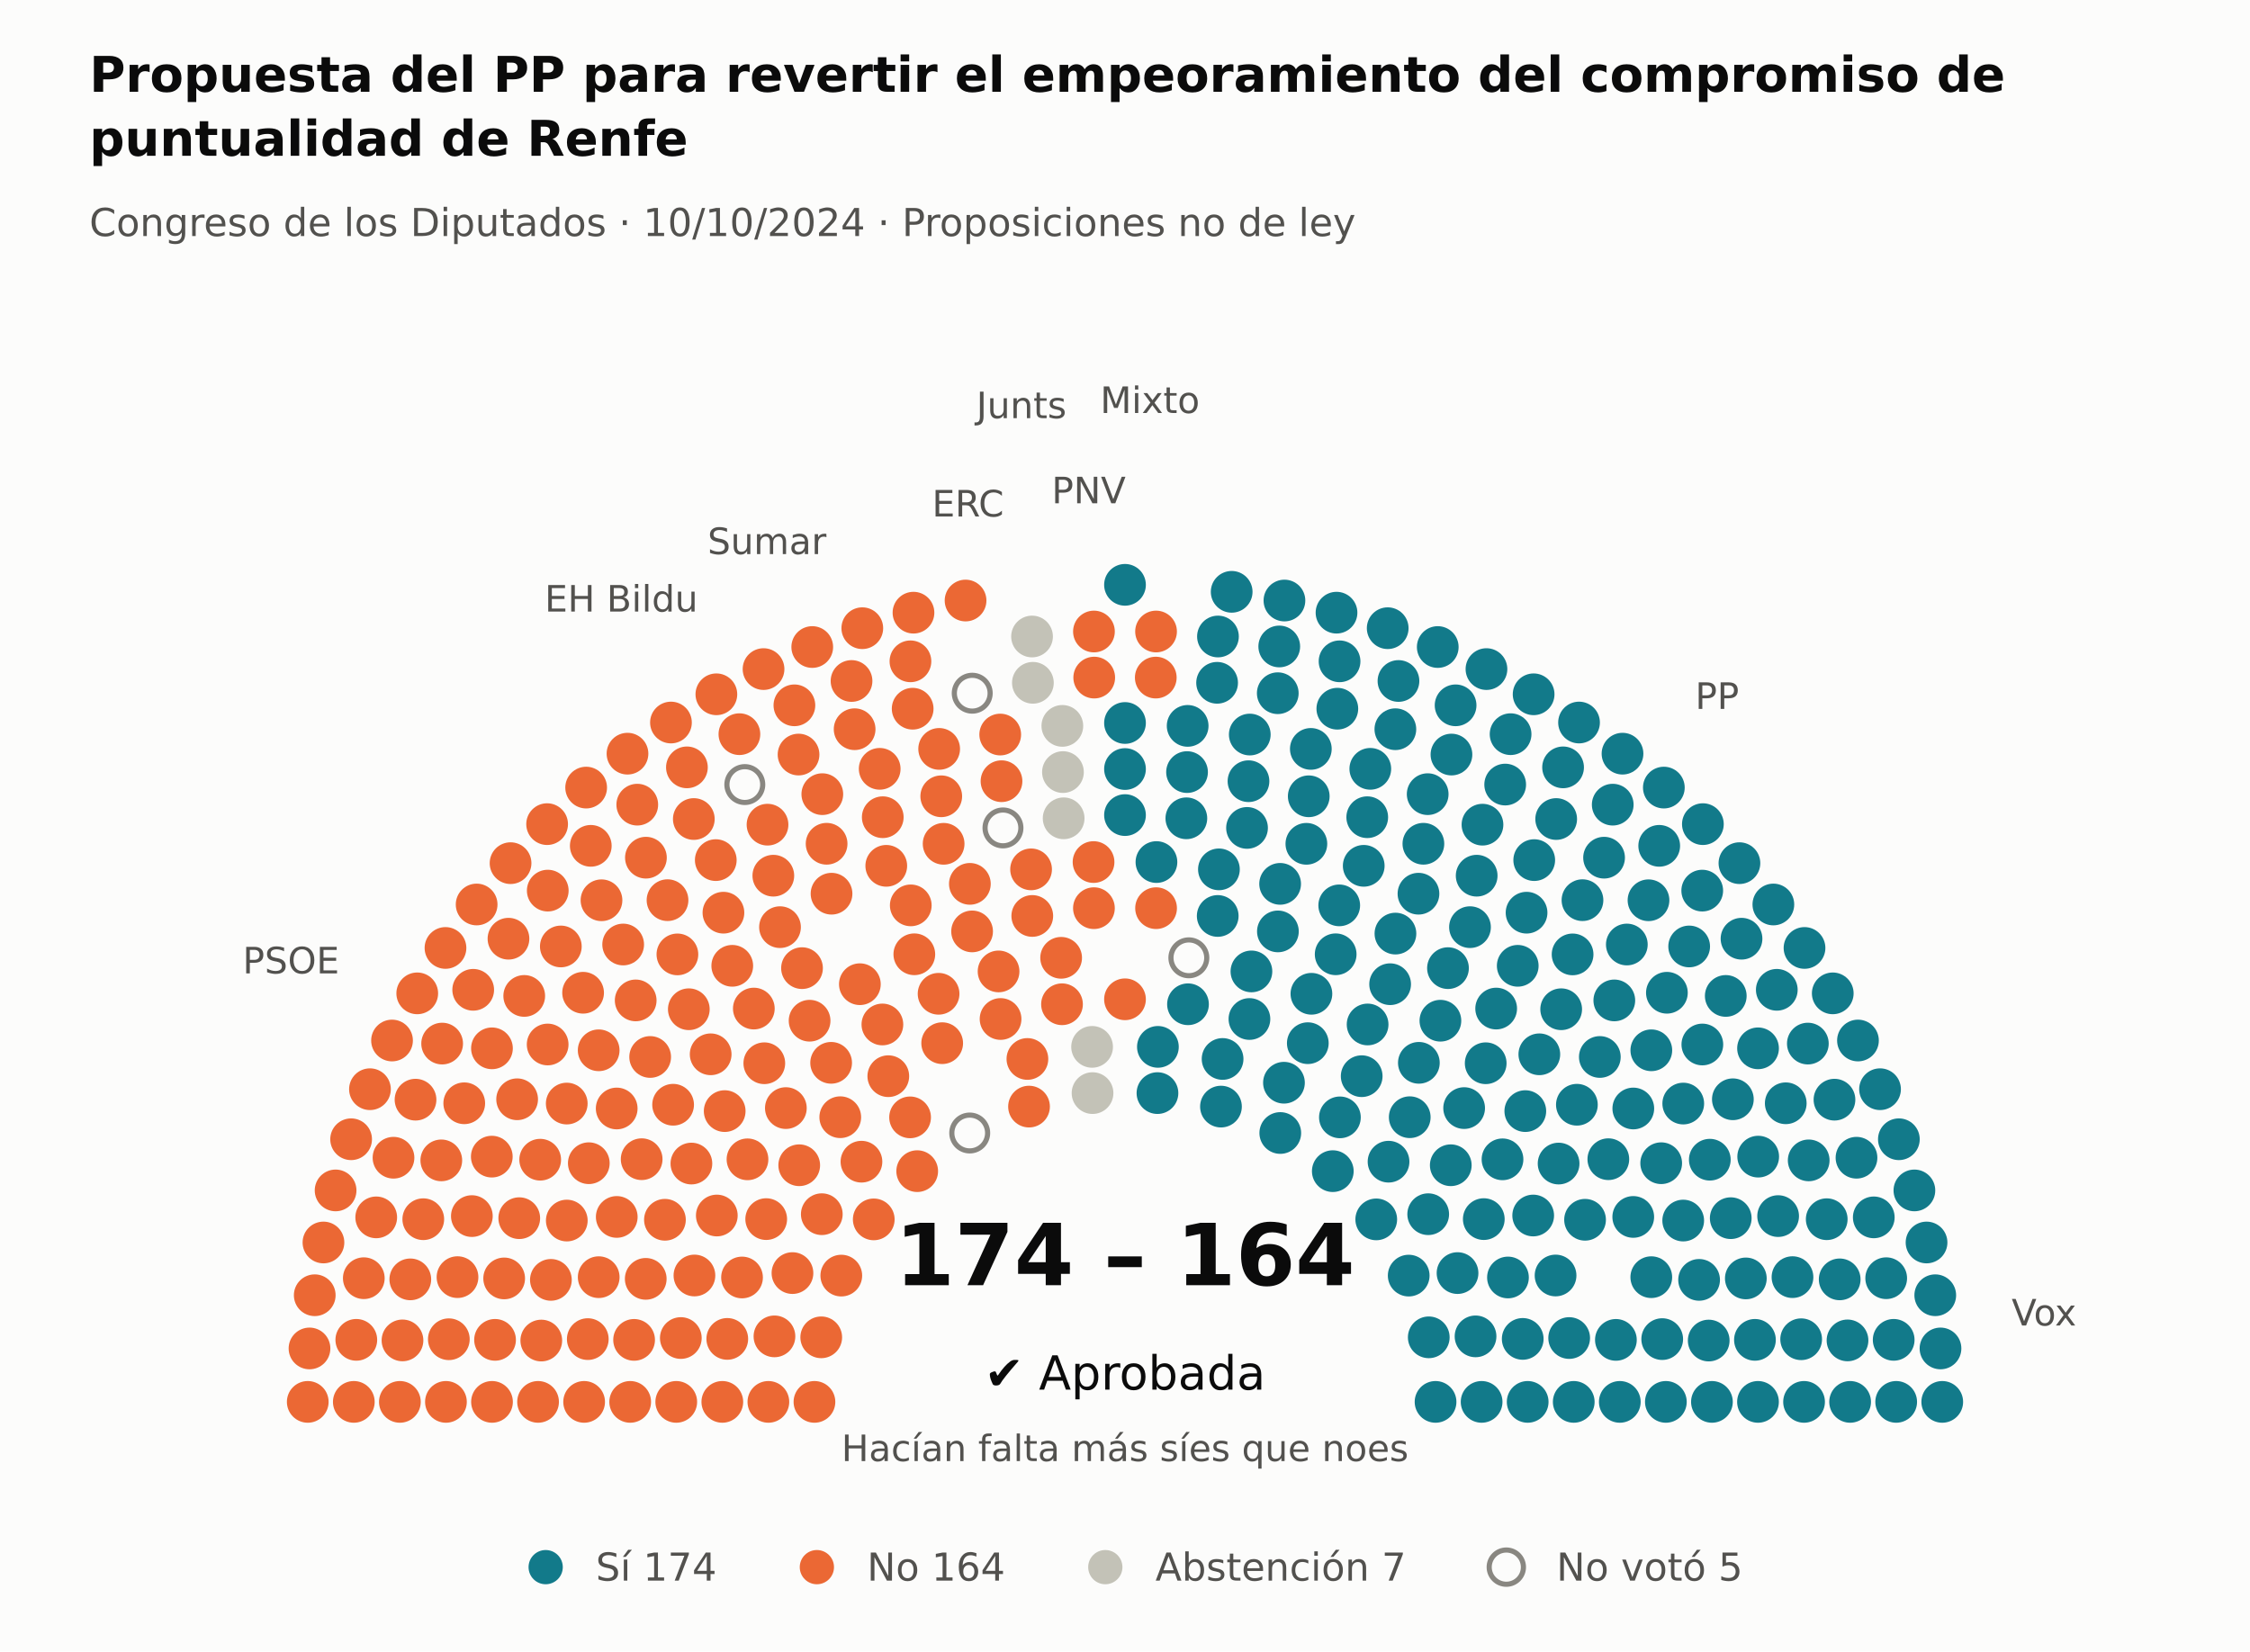
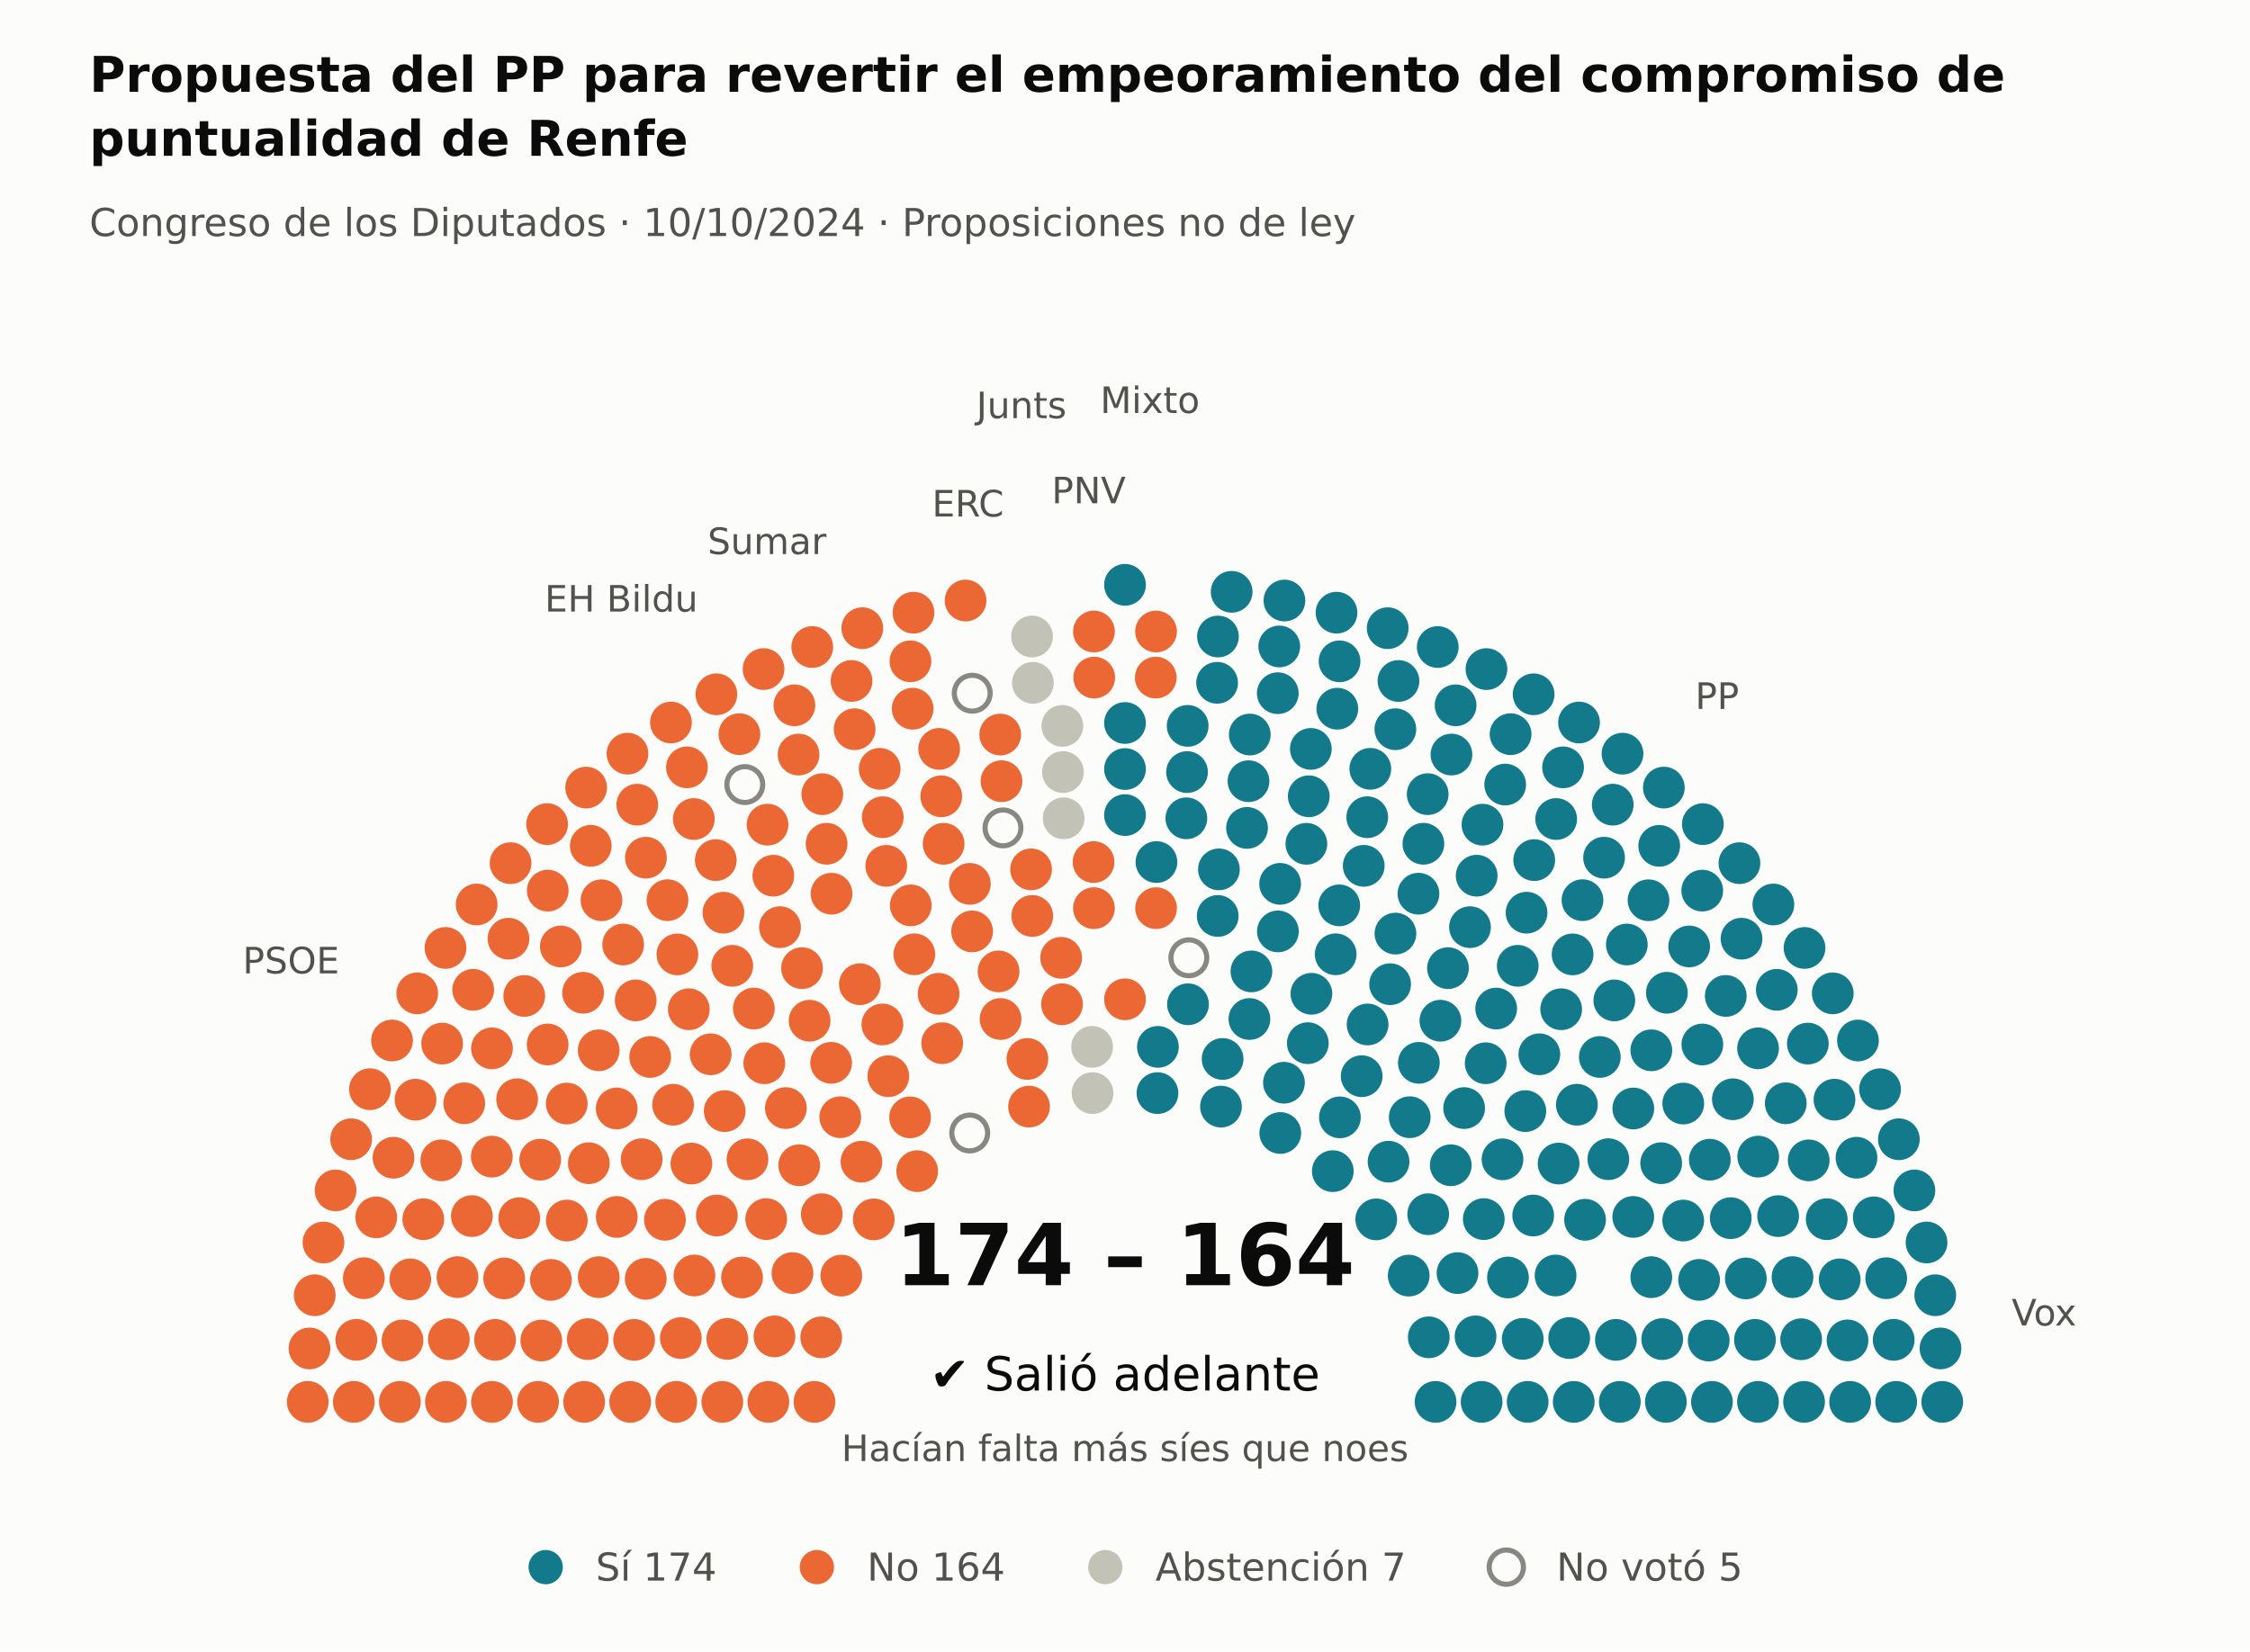
<svg xmlns="http://www.w3.org/2000/svg" xmlns:xlink="http://www.w3.org/1999/xlink" width="525.6pt" height="385.884pt" viewBox="0 0 525.6 385.884" version="1.1">
  <defs>
    <style type="text/css">*{stroke-linejoin: round; stroke-linecap: butt}</style>
  </defs>
  <g id="figure_1">
    <g id="patch_1">
      <path d="M 0 385.884  L 525.6 385.884  L 525.6 0  L 0 0  z " style="fill: #fcfcfb" />
    </g>
    <g id="axes_1">
      <g id="PathCollection_1">
        <defs>
          <path id="m79c244569f" d="M 0 4.873  C 1.292 4.873 2.532 4.36 3.446 3.446  C 4.36 2.532 4.873 1.292 4.873 0  C 4.873 -1.292 4.36 -2.532 3.446 -3.446  C 2.532 -4.36 1.292 -4.873 0 -4.873  C -1.292 -4.873 -2.532 -4.36 -3.446 -3.446  C -4.36 -2.532 -4.873 -1.292 -4.873 0  C -4.873 1.292 -4.36 2.532 -3.446 3.446  C -2.532 4.36 -1.292 4.873 0 4.873  z " />
        </defs>
        <g clip-path="url(#p0f7a6aeadc)">
          <use xlink:href="#m79c244569f" x="262.8" y="190.451" style="fill: #127a8a" />
          <use xlink:href="#m79c244569f" x="262.8" y="179.691" style="fill: #127a8a" />
          <use xlink:href="#m79c244569f" x="262.8" y="168.93" style="fill: #127a8a" />
          <use xlink:href="#m79c244569f" x="262.8" y="136.649" style="fill: #127a8a" />
          <use xlink:href="#m79c244569f" x="270.146" y="201.425" style="fill: #127a8a" />
          <use xlink:href="#m79c244569f" x="270.486" y="244.608" style="fill: #127a8a" />
          <use xlink:href="#m79c244569f" x="277.436" y="169.607" style="fill: #127a8a" />
          <use xlink:href="#m79c244569f" x="277.294" y="180.403" style="fill: #127a8a" />
          <use xlink:href="#m79c244569f" x="270.383" y="255.411" style="fill: #127a8a" />
          <use xlink:href="#m79c244569f" x="277.132" y="191.202" style="fill: #127a8a" />
          <use xlink:href="#m79c244569f" x="284.515" y="148.723" style="fill: #127a8a" />
          <use xlink:href="#m79c244569f" x="284.315" y="159.542" style="fill: #127a8a" />
          <use xlink:href="#m79c244569f" x="287.719" y="138.283" style="fill: #127a8a" />
          <use xlink:href="#m79c244569f" x="277.515" y="234.651" style="fill: #127a8a" />
          <use xlink:href="#m79c244569f" x="284.74" y="203.131" style="fill: #127a8a" />
          <use xlink:href="#m79c244569f" x="291.948" y="171.631" style="fill: #127a8a" />
          <use xlink:href="#m79c244569f" x="284.459" y="214.019" style="fill: #127a8a" />
          <use xlink:href="#m79c244569f" x="291.648" y="182.532" style="fill: #127a8a" />
          <use xlink:href="#m79c244569f" x="300.045" y="140.318" style="fill: #127a8a" />
          <use xlink:href="#m79c244569f" x="298.834" y="151.05" style="fill: #127a8a" />
          <use xlink:href="#m79c244569f" x="291.306" y="193.447" style="fill: #127a8a" />
          <use xlink:href="#m79c244569f" x="298.487" y="161.972" style="fill: #127a8a" />
          <use xlink:href="#m79c244569f" x="312.211" y="143.155" style="fill: #127a8a" />
          <use xlink:href="#m79c244569f" x="285.598" y="247.433" style="fill: #127a8a" />
          <use xlink:href="#m79c244569f" x="306.211" y="174.986" style="fill: #127a8a" />
          <use xlink:href="#m79c244569f" x="312.921" y="154.522" style="fill: #127a8a" />
          <use xlink:href="#m79c244569f" x="292.333" y="226.978" style="fill: #127a8a" />
          <use xlink:href="#m79c244569f" x="299.037" y="206.519" style="fill: #127a8a" />
          <use xlink:href="#m79c244569f" x="305.724" y="186.058" style="fill: #127a8a" />
          <use xlink:href="#m79c244569f" x="312.401" y="165.595" style="fill: #127a8a" />
          <use xlink:href="#m79c244569f" x="285.218" y="258.564" style="fill: #127a8a" />
          <use xlink:href="#m79c244569f" x="291.868" y="238.096" style="fill: #127a8a" />
          <use xlink:href="#m79c244569f" x="298.518" y="217.629" style="fill: #127a8a" />
          <use xlink:href="#m79c244569f" x="305.169" y="197.162" style="fill: #127a8a" />
          <use xlink:href="#m79c244569f" x="324.166" y="146.781" style="fill: #127a8a" />
          <use xlink:href="#m79c244569f" x="326.682" y="159.117" style="fill: #127a8a" />
          <use xlink:href="#m79c244569f" x="320.103" y="179.642" style="fill: #127a8a" />
          <use xlink:href="#m79c244569f" x="325.958" y="170.385" style="fill: #127a8a" />
          <use xlink:href="#m79c244569f" x="319.387" y="190.947" style="fill: #127a8a" />
          <use xlink:href="#m79c244569f" x="335.858" y="151.182" style="fill: #127a8a" />
          <use xlink:href="#m79c244569f" x="312.844" y="211.545" style="fill: #127a8a" />
          <use xlink:href="#m79c244569f" x="318.567" y="202.305" style="fill: #127a8a" />
          <use xlink:href="#m79c244569f" x="306.346" y="232.205" style="fill: #127a8a" />
          <use xlink:href="#m79c244569f" x="312.014" y="222.973" style="fill: #127a8a" />
          <use xlink:href="#m79c244569f" x="340.028" y="164.803" style="fill: #127a8a" />
          <use xlink:href="#m79c244569f" x="347.237" y="156.337" style="fill: #127a8a" />
          <use xlink:href="#m79c244569f" x="299.933" y="252.986" style="fill: #127a8a" />
          <use xlink:href="#m79c244569f" x="333.507" y="185.56" style="fill: #127a8a" />
          <use xlink:href="#m79c244569f" x="339.059" y="176.307" style="fill: #127a8a" />
          <use xlink:href="#m79c244569f" x="305.505" y="243.745" style="fill: #127a8a" />
          <use xlink:href="#m79c244569f" x="332.504" y="197.151" style="fill: #127a8a" />
          <use xlink:href="#m79c244569f" x="299.073" y="264.732" style="fill: #127a8a" />
          <use xlink:href="#m79c244569f" x="325.974" y="218.139" style="fill: #127a8a" />
          <use xlink:href="#m79c244569f" x="331.354" y="208.82" style="fill: #127a8a" />
          <use xlink:href="#m79c244569f" x="352.874" y="171.545" style="fill: #127a8a" />
          <use xlink:href="#m79c244569f" x="358.255" y="162.226" style="fill: #127a8a" />
          <use xlink:href="#m79c244569f" x="351.612" y="183.319" style="fill: #127a8a" />
          <use xlink:href="#m79c244569f" x="346.307" y="192.69" style="fill: #127a8a" />
          <use xlink:href="#m79c244569f" x="324.734" y="229.965" style="fill: #127a8a" />
          <use xlink:href="#m79c244569f" x="319.473" y="239.373" style="fill: #127a8a" />
          <use xlink:href="#m79c244569f" x="344.951" y="204.611" style="fill: #127a8a" />
          <use xlink:href="#m79c244569f" x="368.863" y="168.823" style="fill: #127a8a" />
          <use xlink:href="#m79c244569f" x="365.136" y="179.299" style="fill: #127a8a" />
          <use xlink:href="#m79c244569f" x="318.091" y="251.457" style="fill: #127a8a" />
          <use xlink:href="#m79c244569f" x="343.39" y="216.636" style="fill: #127a8a" />
          <use xlink:href="#m79c244569f" x="363.524" y="191.371" style="fill: #127a8a" />
          <use xlink:href="#m79c244569f" x="338.249" y="226.213" style="fill: #127a8a" />
          <use xlink:href="#m79c244569f" x="313.003" y="261.079" style="fill: #127a8a" />
          <use xlink:href="#m79c244569f" x="358.395" y="200.971" style="fill: #127a8a" />
          <use xlink:href="#m79c244569f" x="379.018" y="176.1" style="fill: #127a8a" />
          <use xlink:href="#m79c244569f" x="376.734" y="188.014" style="fill: #127a8a" />
          <use xlink:href="#m79c244569f" x="356.606" y="213.255" style="fill: #127a8a" />
          <use xlink:href="#m79c244569f" x="336.478" y="238.497" style="fill: #127a8a" />
          <use xlink:href="#m79c244569f" x="331.447" y="248.336" style="fill: #127a8a" />
          <use xlink:href="#m79c244569f" x="388.675" y="184.025" style="fill: #127a8a" />
          <use xlink:href="#m79c244569f" x="374.711" y="200.403" style="fill: #127a8a" />
          <use xlink:href="#m79c244569f" x="311.342" y="273.647" style="fill: #127a8a" />
          <use xlink:href="#m79c244569f" x="354.543" y="225.668" style="fill: #127a8a" />
          <use xlink:href="#m79c244569f" x="369.667" y="210.331" style="fill: #127a8a" />
          <use xlink:href="#m79c244569f" x="349.505" y="235.657" style="fill: #127a8a" />
          <use xlink:href="#m79c244569f" x="387.593" y="197.635" style="fill: #127a8a" />
          <use xlink:href="#m79c244569f" x="329.315" y="261.044" style="fill: #127a8a" />
          <use xlink:href="#m79c244569f" x="367.358" y="223" style="fill: #127a8a" />
          <use xlink:href="#m79c244569f" x="397.793" y="192.565" style="fill: #127a8a" />
          <use xlink:href="#m79c244569f" x="385.091" y="210.352" style="fill: #127a8a" />
          <use xlink:href="#m79c244569f" x="347.059" y="248.434" style="fill: #127a8a" />
          <use xlink:href="#m79c244569f" x="324.364" y="271.436" style="fill: #127a8a" />
          <use xlink:href="#m79c244569f" x="380.028" y="220.691" style="fill: #127a8a" />
          <use xlink:href="#m79c244569f" x="364.691" y="235.816" style="fill: #127a8a" />
          <use xlink:href="#m79c244569f" x="397.643" y="208.098" style="fill: #127a8a" />
          <use xlink:href="#m79c244569f" x="406.333" y="201.683" style="fill: #127a8a" />
          <use xlink:href="#m79c244569f" x="342.023" y="258.912" style="fill: #127a8a" />
          <use xlink:href="#m79c244569f" x="359.587" y="246.344" style="fill: #127a8a" />
          <use xlink:href="#m79c244569f" x="377.103" y="233.752" style="fill: #127a8a" />
          <use xlink:href="#m79c244569f" x="394.59" y="221.145" style="fill: #127a8a" />
          <use xlink:href="#m79c244569f" x="414.258" y="211.34" style="fill: #127a8a" />
          <use xlink:href="#m79c244569f" x="389.388" y="231.964" style="fill: #127a8a" />
          <use xlink:href="#m79c244569f" x="406.819" y="219.336" style="fill: #127a8a" />
          <use xlink:href="#m79c244569f" x="321.491" y="284.917" style="fill: #127a8a" />
          <use xlink:href="#m79c244569f" x="338.901" y="272.268" style="fill: #127a8a" />
          <use xlink:href="#m79c244569f" x="356.312" y="259.618" style="fill: #127a8a" />
          <use xlink:href="#m79c244569f" x="373.722" y="246.969" style="fill: #127a8a" />
          <use xlink:href="#m79c244569f" x="403.14" y="232.705" style="fill: #127a8a" />
          <use xlink:href="#m79c244569f" x="385.748" y="245.408" style="fill: #127a8a" />
          <use xlink:href="#m79c244569f" x="421.535" y="221.495" style="fill: #127a8a" />
          <use xlink:href="#m79c244569f" x="368.361" y="258.13" style="fill: #127a8a" />
          <use xlink:href="#m79c244569f" x="350.986" y="270.885" style="fill: #127a8a" />
          <use xlink:href="#m79c244569f" x="415.06" y="231.275" style="fill: #127a8a" />
          <use xlink:href="#m79c244569f" x="333.628" y="283.704" style="fill: #127a8a" />
          <use xlink:href="#m79c244569f" x="397.668" y="244.052" style="fill: #127a8a" />
          <use xlink:href="#m79c244569f" x="381.539" y="259.005" style="fill: #127a8a" />
          <use xlink:href="#m79c244569f" x="428.132" y="232.104" style="fill: #127a8a" />
          <use xlink:href="#m79c244569f" x="410.678" y="244.949" style="fill: #127a8a" />
          <use xlink:href="#m79c244569f" x="364.089" y="271.874" style="fill: #127a8a" />
          <use xlink:href="#m79c244569f" x="393.208" y="257.854" style="fill: #127a8a" />
          <use xlink:href="#m79c244569f" x="422.314" y="243.839" style="fill: #127a8a" />
          <use xlink:href="#m79c244569f" x="346.614" y="284.853" style="fill: #127a8a" />
          <use xlink:href="#m79c244569f" x="375.708" y="270.854" style="fill: #127a8a" />
          <use xlink:href="#m79c244569f" x="404.798" y="256.852" style="fill: #127a8a" />
          <use xlink:href="#m79c244569f" x="434.021" y="243.122" style="fill: #127a8a" />
          <use xlink:href="#m79c244569f" x="358.153" y="284.012" style="fill: #127a8a" />
          <use xlink:href="#m79c244569f" x="417.152" y="257.787" style="fill: #127a8a" />
          <use xlink:href="#m79c244569f" x="329.074" y="298.052" style="fill: #127a8a" />
          <use xlink:href="#m79c244569f" x="388.054" y="271.792" style="fill: #127a8a" />
          <use xlink:href="#m79c244569f" x="428.533" y="256.946" style="fill: #127a8a" />
          <use xlink:href="#m79c244569f" x="399.412" y="270.972" style="fill: #127a8a" />
          <use xlink:href="#m79c244569f" x="439.177" y="254.501" style="fill: #127a8a" />
          <use xlink:href="#m79c244569f" x="370.27" y="285.008" style="fill: #127a8a" />
          <use xlink:href="#m79c244569f" x="340.48" y="297.465" style="fill: #127a8a" />
          <use xlink:href="#m79c244569f" x="410.716" y="270.255" style="fill: #127a8a" />
          <use xlink:href="#m79c244569f" x="381.527" y="284.345" style="fill: #127a8a" />
          <use xlink:href="#m79c244569f" x="422.513" y="271.129" style="fill: #127a8a" />
          <use xlink:href="#m79c244569f" x="443.578" y="266.193" style="fill: #127a8a" />
          <use xlink:href="#m79c244569f" x="433.678" y="270.511" style="fill: #127a8a" />
          <use xlink:href="#m79c244569f" x="352.262" y="298.491" style="fill: #127a8a" />
          <use xlink:href="#m79c244569f" x="393.197" y="285.19" style="fill: #127a8a" />
          <use xlink:href="#m79c244569f" x="404.301" y="284.635" style="fill: #127a8a" />
          <use xlink:href="#m79c244569f" x="363.38" y="298.026" style="fill: #127a8a" />
          <use xlink:href="#m79c244569f" x="415.373" y="284.148" style="fill: #127a8a" />
          <use xlink:href="#m79c244569f" x="447.204" y="278.148" style="fill: #127a8a" />
          <use xlink:href="#m79c244569f" x="426.723" y="284.876" style="fill: #127a8a" />
          <use xlink:href="#m79c244569f" x="437.714" y="284.446" style="fill: #127a8a" />
          <use xlink:href="#m79c244569f" x="385.741" y="298.421" style="fill: #127a8a" />
          <use xlink:href="#m79c244569f" x="333.76" y="312.475" style="fill: #127a8a" />
          <use xlink:href="#m79c244569f" x="396.911" y="299.052" style="fill: #127a8a" />
          <use xlink:href="#m79c244569f" x="407.827" y="298.711" style="fill: #127a8a" />
          <use xlink:href="#m79c244569f" x="450.041" y="290.314" style="fill: #127a8a" />
          <use xlink:href="#m79c244569f" x="344.687" y="312.251" style="fill: #127a8a" />
          <use xlink:href="#m79c244569f" x="418.727" y="298.411" style="fill: #127a8a" />
          <use xlink:href="#m79c244569f" x="429.752" y="298.932" style="fill: #127a8a" />
          <use xlink:href="#m79c244569f" x="440.616" y="298.661" style="fill: #127a8a" />
          <use xlink:href="#m79c244569f" x="355.708" y="312.843" style="fill: #127a8a" />
          <use xlink:href="#m79c244569f" x="366.559" y="312.64" style="fill: #127a8a" />
          <use xlink:href="#m79c244569f" x="452.076" y="302.64" style="fill: #127a8a" />
          <use xlink:href="#m79c244569f" x="377.475" y="313.072" style="fill: #127a8a" />
          <use xlink:href="#m79c244569f" x="388.293" y="312.891" style="fill: #127a8a" />
          <use xlink:href="#m79c244569f" x="399.156" y="313.227" style="fill: #127a8a" />
          <use xlink:href="#m79c244569f" x="409.956" y="313.065" style="fill: #127a8a" />
          <use xlink:href="#m79c244569f" x="420.751" y="312.922" style="fill: #127a8a" />
          <use xlink:href="#m79c244569f" x="431.578" y="313.193" style="fill: #127a8a" />
          <use xlink:href="#m79c244569f" x="442.365" y="313.063" style="fill: #127a8a" />
          <use xlink:href="#m79c244569f" x="453.3" y="315.072" style="fill: #127a8a" />
          <use xlink:href="#m79c244569f" x="335.345" y="327.559" style="fill: #127a8a" />
          <use xlink:href="#m79c244569f" x="346.106" y="327.559" style="fill: #127a8a" />
          <use xlink:href="#m79c244569f" x="356.866" y="327.559" style="fill: #127a8a" />
          <use xlink:href="#m79c244569f" x="367.626" y="327.559" style="fill: #127a8a" />
          <use xlink:href="#m79c244569f" x="378.387" y="327.559" style="fill: #127a8a" />
          <use xlink:href="#m79c244569f" x="389.147" y="327.559" style="fill: #127a8a" />
          <use xlink:href="#m79c244569f" x="399.907" y="327.559" style="fill: #127a8a" />
          <use xlink:href="#m79c244569f" x="410.668" y="327.559" style="fill: #127a8a" />
          <use xlink:href="#m79c244569f" x="421.428" y="327.559" style="fill: #127a8a" />
          <use xlink:href="#m79c244569f" x="432.188" y="327.559" style="fill: #127a8a" />
          <use xlink:href="#m79c244569f" x="442.949" y="327.559" style="fill: #127a8a" />
          <use xlink:href="#m79c244569f" x="453.709" y="327.559" style="fill: #127a8a" />
        </g>
      </g>
      <g id="PathCollection_2">
        <defs>
          <path id="m7b759d9e16" d="M 0 4.873  C 1.292 4.873 2.532 4.36 3.446 3.446  C 4.36 2.532 4.873 1.292 4.873 0  C 4.873 -1.292 4.36 -2.532 3.446 -3.446  C 2.532 -4.36 1.292 -4.873 0 -4.873  C -1.292 -4.873 -2.532 -4.36 -3.446 -3.446  C -4.36 -2.532 -4.873 -1.292 -4.873 0  C -4.873 1.292 -4.36 2.532 -3.446 3.446  C -2.532 4.36 -1.292 4.873 0 4.873  z " />
        </defs>
        <g clip-path="url(#p0f7a6aeadc)">
          <use xlink:href="#m7b759d9e16" x="190.255" y="327.559" style="fill: #eb6834" />
          <use xlink:href="#m7b759d9e16" x="179.494" y="327.559" style="fill: #eb6834" />
          <use xlink:href="#m7b759d9e16" x="168.734" y="327.559" style="fill: #eb6834" />
          <use xlink:href="#m7b759d9e16" x="157.974" y="327.559" style="fill: #eb6834" />
          <use xlink:href="#m7b759d9e16" x="147.213" y="327.559" style="fill: #eb6834" />
          <use xlink:href="#m7b759d9e16" x="136.453" y="327.559" style="fill: #eb6834" />
          <use xlink:href="#m7b759d9e16" x="125.693" y="327.559" style="fill: #eb6834" />
          <use xlink:href="#m7b759d9e16" x="114.932" y="327.559" style="fill: #eb6834" />
          <use xlink:href="#m7b759d9e16" x="104.172" y="327.559" style="fill: #eb6834" />
          <use xlink:href="#m7b759d9e16" x="93.412" y="327.559" style="fill: #eb6834" />
          <use xlink:href="#m7b759d9e16" x="82.651" y="327.559" style="fill: #eb6834" />
          <use xlink:href="#m7b759d9e16" x="71.891" y="327.559" style="fill: #eb6834" />
          <use xlink:href="#m7b759d9e16" x="72.3" y="315.072" style="fill: #eb6834" />
          <use xlink:href="#m7b759d9e16" x="83.235" y="313.063" style="fill: #eb6834" />
          <use xlink:href="#m7b759d9e16" x="94.022" y="313.193" style="fill: #eb6834" />
          <use xlink:href="#m7b759d9e16" x="104.849" y="312.922" style="fill: #eb6834" />
          <use xlink:href="#m7b759d9e16" x="115.644" y="313.065" style="fill: #eb6834" />
          <use xlink:href="#m7b759d9e16" x="126.444" y="313.227" style="fill: #eb6834" />
          <use xlink:href="#m7b759d9e16" x="137.307" y="312.891" style="fill: #eb6834" />
          <use xlink:href="#m7b759d9e16" x="148.125" y="313.072" style="fill: #eb6834" />
          <use xlink:href="#m7b759d9e16" x="73.524" y="302.64" style="fill: #eb6834" />
          <use xlink:href="#m7b759d9e16" x="159.041" y="312.64" style="fill: #eb6834" />
          <use xlink:href="#m7b759d9e16" x="169.892" y="312.843" style="fill: #eb6834" />
          <use xlink:href="#m7b759d9e16" x="84.984" y="298.661" style="fill: #eb6834" />
          <use xlink:href="#m7b759d9e16" x="95.848" y="298.932" style="fill: #eb6834" />
          <use xlink:href="#m7b759d9e16" x="180.913" y="312.251" style="fill: #eb6834" />
          <use xlink:href="#m7b759d9e16" x="106.873" y="298.411" style="fill: #eb6834" />
          <use xlink:href="#m7b759d9e16" x="117.773" y="298.711" style="fill: #eb6834" />
          <use xlink:href="#m7b759d9e16" x="75.559" y="290.314" style="fill: #eb6834" />
          <use xlink:href="#m7b759d9e16" x="191.84" y="312.475" style="fill: #eb6834" />
          <use xlink:href="#m7b759d9e16" x="128.689" y="299.052" style="fill: #eb6834" />
          <use xlink:href="#m7b759d9e16" x="139.859" y="298.421" style="fill: #eb6834" />
          <use xlink:href="#m7b759d9e16" x="87.886" y="284.446" style="fill: #eb6834" />
          <use xlink:href="#m7b759d9e16" x="150.845" y="298.813" style="fill: #eb6834" />
          <use xlink:href="#m7b759d9e16" x="98.877" y="284.876" style="fill: #eb6834" />
          <use xlink:href="#m7b759d9e16" x="78.396" y="278.148" style="fill: #eb6834" />
          <use xlink:href="#m7b759d9e16" x="110.227" y="284.148" style="fill: #eb6834" />
          <use xlink:href="#m7b759d9e16" x="162.22" y="298.026" style="fill: #eb6834" />
          <use xlink:href="#m7b759d9e16" x="121.299" y="284.635" style="fill: #eb6834" />
          <use xlink:href="#m7b759d9e16" x="173.338" y="298.491" style="fill: #eb6834" />
          <use xlink:href="#m7b759d9e16" x="132.403" y="285.19" style="fill: #eb6834" />
          <use xlink:href="#m7b759d9e16" x="91.922" y="270.511" style="fill: #eb6834" />
          <use xlink:href="#m7b759d9e16" x="82.022" y="266.193" style="fill: #eb6834" />
          <use xlink:href="#m7b759d9e16" x="103.087" y="271.129" style="fill: #eb6834" />
          <use xlink:href="#m7b759d9e16" x="144.073" y="284.345" style="fill: #eb6834" />
          <use xlink:href="#m7b759d9e16" x="185.12" y="297.465" style="fill: #eb6834" />
          <use xlink:href="#m7b759d9e16" x="114.884" y="270.255" style="fill: #eb6834" />
          <use xlink:href="#m7b759d9e16" x="155.33" y="285.008" style="fill: #eb6834" />
          <use xlink:href="#m7b759d9e16" x="126.188" y="270.972" style="fill: #eb6834" />
          <use xlink:href="#m7b759d9e16" x="86.423" y="254.501" style="fill: #eb6834" />
          <use xlink:href="#m7b759d9e16" x="97.067" y="256.946" style="fill: #eb6834" />
          <use xlink:href="#m7b759d9e16" x="196.526" y="298.052" style="fill: #eb6834" />
          <use xlink:href="#m7b759d9e16" x="137.546" y="271.792" style="fill: #eb6834" />
          <use xlink:href="#m7b759d9e16" x="108.448" y="257.787" style="fill: #eb6834" />
          <use xlink:href="#m7b759d9e16" x="167.447" y="284.012" style="fill: #eb6834" />
          <use xlink:href="#m7b759d9e16" x="91.579" y="243.122" style="fill: #eb6834" />
          <use xlink:href="#m7b759d9e16" x="120.802" y="256.852" style="fill: #eb6834" />
          <use xlink:href="#m7b759d9e16" x="149.892" y="270.854" style="fill: #eb6834" />
          <use xlink:href="#m7b759d9e16" x="178.986" y="284.853" style="fill: #eb6834" />
          <use xlink:href="#m7b759d9e16" x="103.286" y="243.839" style="fill: #eb6834" />
          <use xlink:href="#m7b759d9e16" x="132.392" y="257.854" style="fill: #eb6834" />
          <use xlink:href="#m7b759d9e16" x="161.511" y="271.874" style="fill: #eb6834" />
          <use xlink:href="#m7b759d9e16" x="114.922" y="244.949" style="fill: #eb6834" />
          <use xlink:href="#m7b759d9e16" x="144.061" y="259.005" style="fill: #eb6834" />
          <use xlink:href="#m7b759d9e16" x="97.468" y="232.104" style="fill: #eb6834" />
          <use xlink:href="#m7b759d9e16" x="191.972" y="283.704" style="fill: #eb6834" />
          <use xlink:href="#m7b759d9e16" x="127.932" y="244.052" style="fill: #eb6834" />
          <use xlink:href="#m7b759d9e16" x="110.54" y="231.275" style="fill: #eb6834" />
          <use xlink:href="#m7b759d9e16" x="174.614" y="270.885" style="fill: #eb6834" />
          <use xlink:href="#m7b759d9e16" x="157.239" y="258.13" style="fill: #eb6834" />
          <use xlink:href="#m7b759d9e16" x="139.852" y="245.408" style="fill: #eb6834" />
          <use xlink:href="#m7b759d9e16" x="104.065" y="221.495" style="fill: #eb6834" />
          <use xlink:href="#m7b759d9e16" x="122.46" y="232.705" style="fill: #eb6834" />
          <use xlink:href="#m7b759d9e16" x="204.109" y="284.917" style="fill: #eb6834" />
          <use xlink:href="#m7b759d9e16" x="186.699" y="272.268" style="fill: #eb6834" />
          <use xlink:href="#m7b759d9e16" x="169.288" y="259.618" style="fill: #eb6834" />
          <use xlink:href="#m7b759d9e16" x="151.878" y="246.969" style="fill: #eb6834" />
          <use xlink:href="#m7b759d9e16" x="118.781" y="219.336" style="fill: #eb6834" />
          <use xlink:href="#m7b759d9e16" x="136.212" y="231.964" style="fill: #eb6834" />
          <use xlink:href="#m7b759d9e16" x="111.342" y="211.34" style="fill: #eb6834" />
          <use xlink:href="#m7b759d9e16" x="131.01" y="221.145" style="fill: #eb6834" />
          <use xlink:href="#m7b759d9e16" x="148.497" y="233.752" style="fill: #eb6834" />
          <use xlink:href="#m7b759d9e16" x="166.012" y="246.344" style="fill: #eb6834" />
          <use xlink:href="#m7b759d9e16" x="183.577" y="258.912" style="fill: #eb6834" />
          <use xlink:href="#m7b759d9e16" x="119.267" y="201.683" style="fill: #eb6834" />
          <use xlink:href="#m7b759d9e16" x="127.957" y="208.098" style="fill: #eb6834" />
          <use xlink:href="#m7b759d9e16" x="160.909" y="235.816" style="fill: #eb6834" />
          <use xlink:href="#m7b759d9e16" x="201.236" y="271.436" style="fill: #eb6834" />
          <use xlink:href="#m7b759d9e16" x="145.572" y="220.691" style="fill: #eb6834" />
          <use xlink:href="#m7b759d9e16" x="178.541" y="248.434" style="fill: #eb6834" />
          <use xlink:href="#m7b759d9e16" x="140.509" y="210.352" style="fill: #eb6834" />
          <use xlink:href="#m7b759d9e16" x="196.285" y="261.044" style="fill: #eb6834" />
          <use xlink:href="#m7b759d9e16" x="158.242" y="223" style="fill: #eb6834" />
          <use xlink:href="#m7b759d9e16" x="127.807" y="192.565" style="fill: #eb6834" />
          <use xlink:href="#m7b759d9e16" x="138.007" y="197.635" style="fill: #eb6834" />
          <use xlink:href="#m7b759d9e16" x="176.095" y="235.657" style="fill: #eb6834" />
          <use xlink:href="#m7b759d9e16" x="155.933" y="210.331" style="fill: #eb6834" />
          <use xlink:href="#m7b759d9e16" x="214.258" y="273.647" style="fill: #eb6834" />
          <use xlink:href="#m7b759d9e16" x="171.057" y="225.668" style="fill: #eb6834" />
          <use xlink:href="#m7b759d9e16" x="150.889" y="200.403" style="fill: #eb6834" />
          <use xlink:href="#m7b759d9e16" x="136.925" y="184.025" style="fill: #eb6834" />
          <use xlink:href="#m7b759d9e16" x="194.153" y="248.336" style="fill: #eb6834" />
          <use xlink:href="#m7b759d9e16" x="189.122" y="238.497" style="fill: #eb6834" />
          <use xlink:href="#m7b759d9e16" x="168.994" y="213.255" style="fill: #eb6834" />
          <use xlink:href="#m7b759d9e16" x="148.866" y="188.014" style="fill: #eb6834" />
          <use xlink:href="#m7b759d9e16" x="146.582" y="176.1" style="fill: #eb6834" />
          <use xlink:href="#m7b759d9e16" x="212.597" y="261.079" style="fill: #eb6834" />
          <use xlink:href="#m7b759d9e16" x="167.205" y="200.971" style="fill: #eb6834" />
          <use xlink:href="#m7b759d9e16" x="187.351" y="226.213" style="fill: #eb6834" />
          <use xlink:href="#m7b759d9e16" x="162.076" y="191.371" style="fill: #eb6834" />
          <use xlink:href="#m7b759d9e16" x="207.509" y="251.457" style="fill: #eb6834" />
          <use xlink:href="#m7b759d9e16" x="182.21" y="216.636" style="fill: #eb6834" />
          <use xlink:href="#m7b759d9e16" x="160.464" y="179.299" style="fill: #eb6834" />
          <use xlink:href="#m7b759d9e16" x="180.649" y="204.611" style="fill: #eb6834" />
          <use xlink:href="#m7b759d9e16" x="156.737" y="168.823" style="fill: #eb6834" />
          <use xlink:href="#m7b759d9e16" x="206.127" y="239.373" style="fill: #eb6834" />
          <use xlink:href="#m7b759d9e16" x="200.866" y="229.965" style="fill: #eb6834" />
          <use xlink:href="#m7b759d9e16" x="179.293" y="192.69" style="fill: #eb6834" />
          <use xlink:href="#m7b759d9e16" x="194.246" y="208.82" style="fill: #eb6834" />
          <use xlink:href="#m7b759d9e16" x="172.726" y="171.545" style="fill: #eb6834" />
          <use xlink:href="#m7b759d9e16" x="167.345" y="162.226" style="fill: #eb6834" />
          <use xlink:href="#m7b759d9e16" x="193.096" y="197.151" style="fill: #eb6834" />
          <use xlink:href="#m7b759d9e16" x="220.095" y="243.745" style="fill: #eb6834" />
          <use xlink:href="#m7b759d9e16" x="186.541" y="176.307" style="fill: #eb6834" />
          <use xlink:href="#m7b759d9e16" x="192.093" y="185.56" style="fill: #eb6834" />
          <use xlink:href="#m7b759d9e16" x="178.363" y="156.337" style="fill: #eb6834" />
          <use xlink:href="#m7b759d9e16" x="185.572" y="164.803" style="fill: #eb6834" />
          <use xlink:href="#m7b759d9e16" x="213.586" y="222.973" style="fill: #eb6834" />
          <use xlink:href="#m7b759d9e16" x="219.254" y="232.205" style="fill: #eb6834" />
          <use xlink:href="#m7b759d9e16" x="207.033" y="202.305" style="fill: #eb6834" />
          <use xlink:href="#m7b759d9e16" x="212.756" y="211.545" style="fill: #eb6834" />
          <use xlink:href="#m7b759d9e16" x="206.213" y="190.947" style="fill: #eb6834" />
          <use xlink:href="#m7b759d9e16" x="189.742" y="151.182" style="fill: #eb6834" />
          <use xlink:href="#m7b759d9e16" x="199.642" y="170.385" style="fill: #eb6834" />
          <use xlink:href="#m7b759d9e16" x="205.497" y="179.642" style="fill: #eb6834" />
          <use xlink:href="#m7b759d9e16" x="198.918" y="159.117" style="fill: #eb6834" />
          <use xlink:href="#m7b759d9e16" x="201.434" y="146.781" style="fill: #eb6834" />
          <use xlink:href="#m7b759d9e16" x="240.382" y="258.564" style="fill: #eb6834" />
          <use xlink:href="#m7b759d9e16" x="233.732" y="238.096" style="fill: #eb6834" />
          <use xlink:href="#m7b759d9e16" x="227.082" y="217.629" style="fill: #eb6834" />
          <use xlink:href="#m7b759d9e16" x="220.431" y="197.162" style="fill: #eb6834" />
          <use xlink:href="#m7b759d9e16" x="213.199" y="165.595" style="fill: #eb6834" />
          <use xlink:href="#m7b759d9e16" x="219.876" y="186.058" style="fill: #eb6834" />
          <use xlink:href="#m7b759d9e16" x="226.563" y="206.519" style="fill: #eb6834" />
          <use xlink:href="#m7b759d9e16" x="233.267" y="226.978" style="fill: #eb6834" />
          <use xlink:href="#m7b759d9e16" x="212.679" y="154.522" style="fill: #eb6834" />
          <use xlink:href="#m7b759d9e16" x="240.002" y="247.433" style="fill: #eb6834" />
          <use xlink:href="#m7b759d9e16" x="219.389" y="174.986" style="fill: #eb6834" />
          <use xlink:href="#m7b759d9e16" x="213.389" y="143.155" style="fill: #eb6834" />
          <use xlink:href="#m7b759d9e16" x="233.952" y="182.532" style="fill: #eb6834" />
          <use xlink:href="#m7b759d9e16" x="225.555" y="140.318" style="fill: #eb6834" />
          <use xlink:href="#m7b759d9e16" x="241.141" y="214.019" style="fill: #eb6834" />
          <use xlink:href="#m7b759d9e16" x="233.652" y="171.631" style="fill: #eb6834" />
          <use xlink:href="#m7b759d9e16" x="240.86" y="203.131" style="fill: #eb6834" />
          <use xlink:href="#m7b759d9e16" x="248.085" y="234.651" style="fill: #eb6834" />
          <use xlink:href="#m7b759d9e16" x="247.882" y="223.799" style="fill: #eb6834" />
          <use xlink:href="#m7b759d9e16" x="255.542" y="212.2" style="fill: #eb6834" />
          <use xlink:href="#m7b759d9e16" x="255.454" y="201.425" style="fill: #eb6834" />
          <use xlink:href="#m7b759d9e16" x="255.611" y="158.323" style="fill: #eb6834" />
          <use xlink:href="#m7b759d9e16" x="255.546" y="147.556" style="fill: #eb6834" />
          <use xlink:href="#m7b759d9e16" x="262.8" y="233.492" style="fill: #eb6834" />
          <use xlink:href="#m7b759d9e16" x="270.054" y="147.556" style="fill: #eb6834" />
          <use xlink:href="#m7b759d9e16" x="269.989" y="158.323" style="fill: #eb6834" />
          <use xlink:href="#m7b759d9e16" x="270.058" y="212.2" style="fill: #eb6834" />
        </g>
      </g>
      <g id="PathCollection_3">
        <defs>
          <path id="ma848baf328" d="M 0 4.873  C 1.292 4.873 2.532 4.36 3.446 3.446  C 4.36 2.532 4.873 1.292 4.873 0  C 4.873 -1.292 4.36 -2.532 3.446 -3.446  C 2.532 -4.36 1.292 -4.873 0 -4.873  C -1.292 -4.873 -2.532 -4.36 -3.446 -3.446  C -4.36 -2.532 -4.873 -1.292 -4.873 0  C -4.873 1.292 -4.36 2.532 -3.446 3.446  C -2.532 4.36 -1.292 4.873 0 4.873  z " />
        </defs>
        <g clip-path="url(#p0f7a6aeadc)">
          <use xlink:href="#ma848baf328" x="241.285" y="159.542" style="fill: #c3c2b7" />
          <use xlink:href="#ma848baf328" x="241.085" y="148.723" style="fill: #c3c2b7" />
          <use xlink:href="#ma848baf328" x="255.217" y="255.411" style="fill: #c3c2b7" />
          <use xlink:href="#ma848baf328" x="248.468" y="191.202" style="fill: #c3c2b7" />
          <use xlink:href="#ma848baf328" x="248.306" y="180.403" style="fill: #c3c2b7" />
          <use xlink:href="#ma848baf328" x="255.114" y="244.608" style="fill: #c3c2b7" />
          <use xlink:href="#ma848baf328" x="248.164" y="169.607" style="fill: #c3c2b7" />
        </g>
      </g>
      <g id="PathCollection_4">
        <defs>
          <path id="mfa32fc3a31" d="M 0 4.183  C 1.109 4.183 2.174 3.743 2.958 2.958  C 3.743 2.174 4.183 1.109 4.183 0  C 4.183 -1.109 3.743 -2.174 2.958 -2.958  C 2.174 -3.743 1.109 -4.183 0 -4.183  C -1.109 -4.183 -2.174 -3.743 -2.958 -2.958  C -3.743 -2.174 -4.183 -1.109 -4.183 0  C -4.183 1.109 -3.743 2.174 -2.958 2.958  C -2.174 3.743 -1.109 4.183 0 4.183  z " style="stroke: #898781; stroke-width: 1.2" />
        </defs>
        <g clip-path="url(#p0f7a6aeadc)">
          <use xlink:href="#mfa32fc3a31" x="173.988" y="183.319" style="fill: #fcfcfb; stroke: #898781; stroke-width: 1.2" />
          <use xlink:href="#mfa32fc3a31" x="226.527" y="264.732" style="fill: #fcfcfb; stroke: #898781; stroke-width: 1.2" />
          <use xlink:href="#mfa32fc3a31" x="227.113" y="161.972" style="fill: #fcfcfb; stroke: #898781; stroke-width: 1.2" />
          <use xlink:href="#mfa32fc3a31" x="234.294" y="193.447" style="fill: #fcfcfb; stroke: #898781; stroke-width: 1.2" />
          <use xlink:href="#mfa32fc3a31" x="277.718" y="223.799" style="fill: #fcfcfb; stroke: #898781; stroke-width: 1.2" />
        </g>
      </g>
      <g id="text_1">
        <text style="font-size: 8.5px; font-family: 'DejaVu Sans', 'Helvetica', 'Arial', sans-serif; text-anchor: end; fill: #52514e" x="79.271" y="227.44" transform="rotate(-0 79.27108 227.4402)">PSOE</text>
      </g>
      <g id="text_2">
        <text style="font-size: 8.5px; font-family: 'DejaVu Sans', 'Helvetica', 'Arial', sans-serif; text-anchor: end; fill: #52514e" x="163.039" y="142.898" transform="rotate(-0 163.0389 142.898)">EH Bildu</text>
      </g>
      <g id="text_3">
        <text style="font-size: 8.5px; font-family: 'DejaVu Sans', 'Helvetica', 'Arial', sans-serif; text-anchor: end; fill: #52514e" x="193.048" y="129.464" transform="rotate(-0 193.0482 129.4642)">Sumar</text>
      </g>
      <g id="text_4">
        <text style="font-size: 8.5px; font-family: 'DejaVu Sans', 'Helvetica', 'Arial', sans-serif; text-anchor: middle; fill: #52514e" x="226.119" y="120.684" transform="rotate(-0 226.1188 120.6841)">ERC</text>
      </g>
      <g id="text_5">
        <text style="font-size: 8.5px; font-family: 'DejaVu Sans', 'Helvetica', 'Arial', sans-serif; text-anchor: middle; fill: #52514e" x="238.607" y="97.707" transform="rotate(-0 238.6072 97.70665)">Junts</text>
      </g>
      <g id="text_6">
        <text style="font-size: 8.5px; font-family: 'DejaVu Sans', 'Helvetica', 'Arial', sans-serif; text-anchor: middle; fill: #52514e" x="254.323" y="117.598" transform="rotate(-0 254.323 117.5984)">PNV</text>
      </g>
      <g id="text_7">
        <text style="font-size: 8.5px; font-family: 'DejaVu Sans', 'Helvetica', 'Arial', sans-serif; text-anchor: middle; fill: #52514e" x="268.634" y="96.5" transform="rotate(-0 268.6338 96.49993)">Mixto</text>
      </g>
      <g id="text_8">
        <text style="font-size: 8.5px; font-family: 'DejaVu Sans', 'Helvetica', 'Arial', sans-serif; text-anchor: start; fill: #52514e" x="395.994" y="165.638" transform="rotate(-0 395.9935 165.6375)">PP</text>
      </g>
      <g id="text_9">
        <text style="font-size: 8.5px; font-family: 'DejaVu Sans', 'Helvetica', 'Arial', sans-serif; text-anchor: start; fill: #52514e" x="469.922" y="309.711" transform="rotate(-0 469.9222 309.7108)">Vox</text>
      </g>
      <g id="text_10">
        <text style="font-weight: 700; font-size: 20px; font-family: 'DejaVu Sans', 'Helvetica', 'Arial', sans-serif; text-anchor: middle; fill: #0b0b0b" x="262.8" y="300.299" transform="rotate(-0 262.8 300.2993)">174 – 164</text>
      </g>
      <g id="text_11">
-         <text style="font-size: 11px; font-family: 'DejaVu Sans', 'Helvetica', 'Arial', sans-serif; text-anchor: middle; fill: #0b0b0b" x="262.8" y="324.689" transform="rotate(-0 262.8 324.6891)">✔ Aprobada</text>
+         <text style="font-size: 11px; font-family: 'DejaVu Sans', 'Helvetica', 'Arial', sans-serif; text-anchor: middle; fill: #0b0b0b" x="262.8" y="324.909" transform="rotate(-0 262.8 324.9091)">✔ Salió adelante</text>
      </g>
      <g id="text_12">
        <text style="font-size: 8.5px; font-family: 'DejaVu Sans', 'Helvetica', 'Arial', sans-serif; text-anchor: middle; fill: #52514e" x="262.8" y="341.391" transform="rotate(-0 262.8 341.3914)">Hacían falta más síes que noes</text>
      </g>
    </g>
    <g id="text_13">
      <text style="font-weight: 700; font-size: 11.5px; font-family: 'DejaVu Sans', 'Helvetica', 'Arial', sans-serif; fill: #0b0b0b" transform="translate(20.88 21.44828)">Propuesta del PP para revertir el empeoramiento del compromiso de</text>
      <text style="font-weight: 700; font-size: 11.5px; font-family: 'DejaVu Sans', 'Helvetica', 'Arial', sans-serif; fill: #0b0b0b" transform="translate(20.88 36.39828)">puntualidad de Renfe</text>
    </g>
    <g id="text_14">
      <text style="font-size: 9px; font-family: 'DejaVu Sans', 'Helvetica', 'Arial', sans-serif; text-anchor: start; fill: #52514e" x="20.88" y="55.157" transform="rotate(-0 20.88 55.15734)">Congreso de los Diputados · 10/10/2024 · Proposiciones no de ley</text>
    </g>
    <g id="legend_1">
      <g id="line2d_1">
        <defs>
          <path id="m8be3aada2e" d="M 0 4  C 1.061 4 2.078 3.579 2.828 2.828  C 3.579 2.078 4 1.061 4 0  C 4 -1.061 3.579 -2.078 2.828 -2.828  C 2.078 -3.579 1.061 -4 0 -4  C -1.061 -4 -2.078 -3.579 -2.828 -2.828  C -3.579 -2.078 -4 -1.061 -4 0  C -4 1.061 -3.579 2.078 -2.828 2.828  C -2.078 3.579 -1.061 4 0 4  z " />
        </defs>
        <g>
          <use xlink:href="#m8be3aada2e" x="127.469" y="366.172" style="fill: #127a8a" />
        </g>
      </g>
      <g id="text_15">
        <text style="font-size: 9px; font-family: 'DejaVu Sans', 'Helvetica', 'Arial', sans-serif; text-anchor: start; fill: #52514e" x="139.169" y="369.322" transform="rotate(-0 139.1688 369.3219)">Sí 174</text>
      </g>
      <g id="line2d_2">
        <defs>
          <path id="mdae7671842" d="M 0 4  C 1.061 4 2.078 3.579 2.828 2.828  C 3.579 2.078 4 1.061 4 0  C 4 -1.061 3.579 -2.078 2.828 -2.828  C 2.078 -3.579 1.061 -4 0 -4  C -1.061 -4 -2.078 -3.579 -2.828 -2.828  C -3.579 -2.078 -4 -1.061 -4 0  C -4 1.061 -3.579 2.078 -2.828 2.828  C -2.078 3.579 -1.061 4 0 4  z " />
        </defs>
        <g>
          <use xlink:href="#mdae7671842" x="190.822" y="366.172" style="fill: #eb6834" />
        </g>
      </g>
      <g id="text_16">
        <text style="font-size: 9px; font-family: 'DejaVu Sans', 'Helvetica', 'Arial', sans-serif; text-anchor: start; fill: #52514e" x="202.522" y="369.322" transform="rotate(-0 202.5218 369.3219)">No 164</text>
      </g>
      <g id="line2d_3">
        <defs>
          <path id="m65a9ef4d0a" d="M 0 4  C 1.061 4 2.078 3.579 2.828 2.828  C 3.579 2.078 4 1.061 4 0  C 4 -1.061 3.579 -2.078 2.828 -2.828  C 2.078 -3.579 1.061 -4 0 -4  C -1.061 -4 -2.078 -3.579 -2.828 -2.828  C -3.579 -2.078 -4 -1.061 -4 0  C -4 1.061 -3.579 2.078 -2.828 2.828  C -2.078 3.579 -1.061 4 0 4  z " />
        </defs>
        <g>
          <use xlink:href="#m65a9ef4d0a" x="258.201" y="366.172" style="fill: #c3c2b7" />
        </g>
      </g>
      <g id="text_17">
        <text style="font-size: 9px; font-family: 'DejaVu Sans', 'Helvetica', 'Arial', sans-serif; text-anchor: start; fill: #52514e" x="269.901" y="369.322" transform="rotate(-0 269.9009 369.3219)">Abstención 7</text>
      </g>
      <g id="line2d_4">
        <defs>
          <path id="m274086648b" d="M 0 4  C 1.061 4 2.078 3.579 2.828 2.828  C 3.579 2.078 4 1.061 4 0  C 4 -1.061 3.579 -2.078 2.828 -2.828  C 2.078 -3.579 1.061 -4 0 -4  C -1.061 -4 -2.078 -3.579 -2.828 -2.828  C -3.579 -2.078 -4 -1.061 -4 0  C -4 1.061 -3.579 2.078 -2.828 2.828  C -2.078 3.579 -1.061 4 0 4  z " style="stroke: #898781; stroke-width: 1.2" />
        </defs>
        <g>
          <use xlink:href="#m274086648b" x="351.875" y="366.172" style="fill: #fcfcfb; stroke: #898781; stroke-width: 1.2" />
        </g>
      </g>
      <g id="text_18">
        <text style="font-size: 9px; font-family: 'DejaVu Sans', 'Helvetica', 'Arial', sans-serif; text-anchor: start; fill: #52514e" x="363.575" y="369.322" transform="rotate(-0 363.5754 369.3219)">No votó 5</text>
      </g>
    </g>
  </g>
  <defs>
    <clipPath id="p0f7a6aeadc">
      <rect x="10.8" y="79.377" width="504" height="263.455" />
    </clipPath>
  </defs>
</svg>
